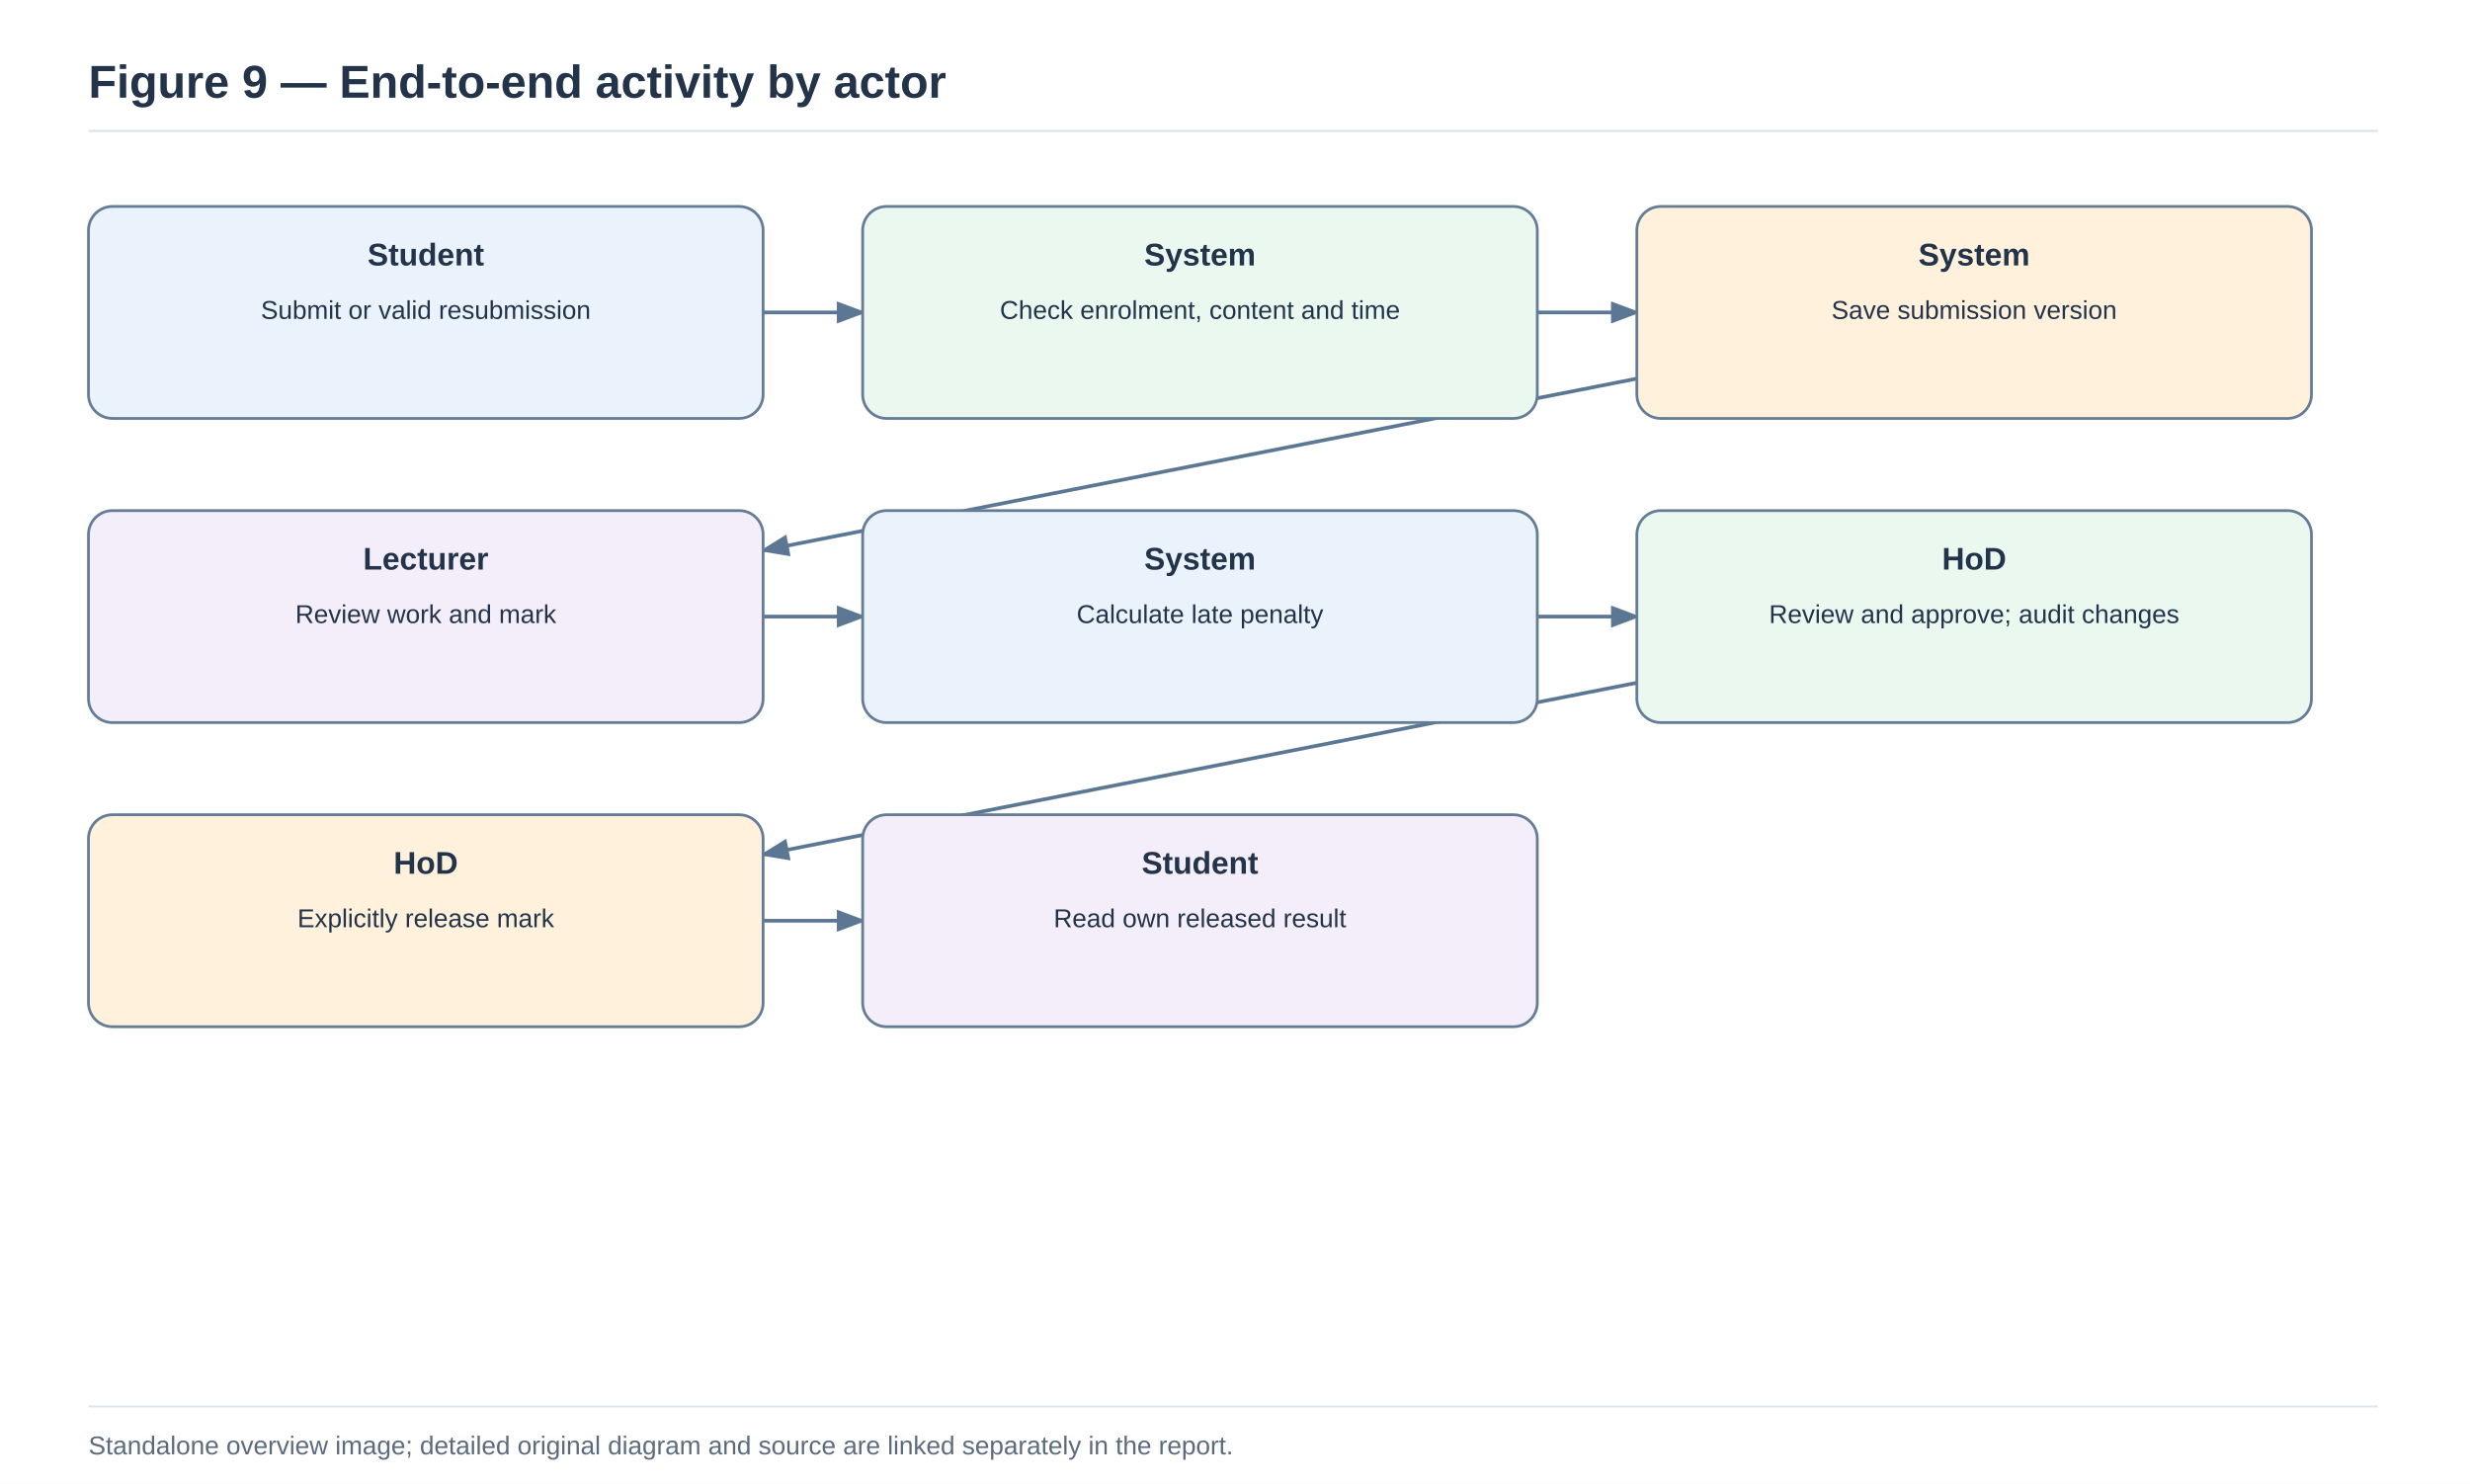
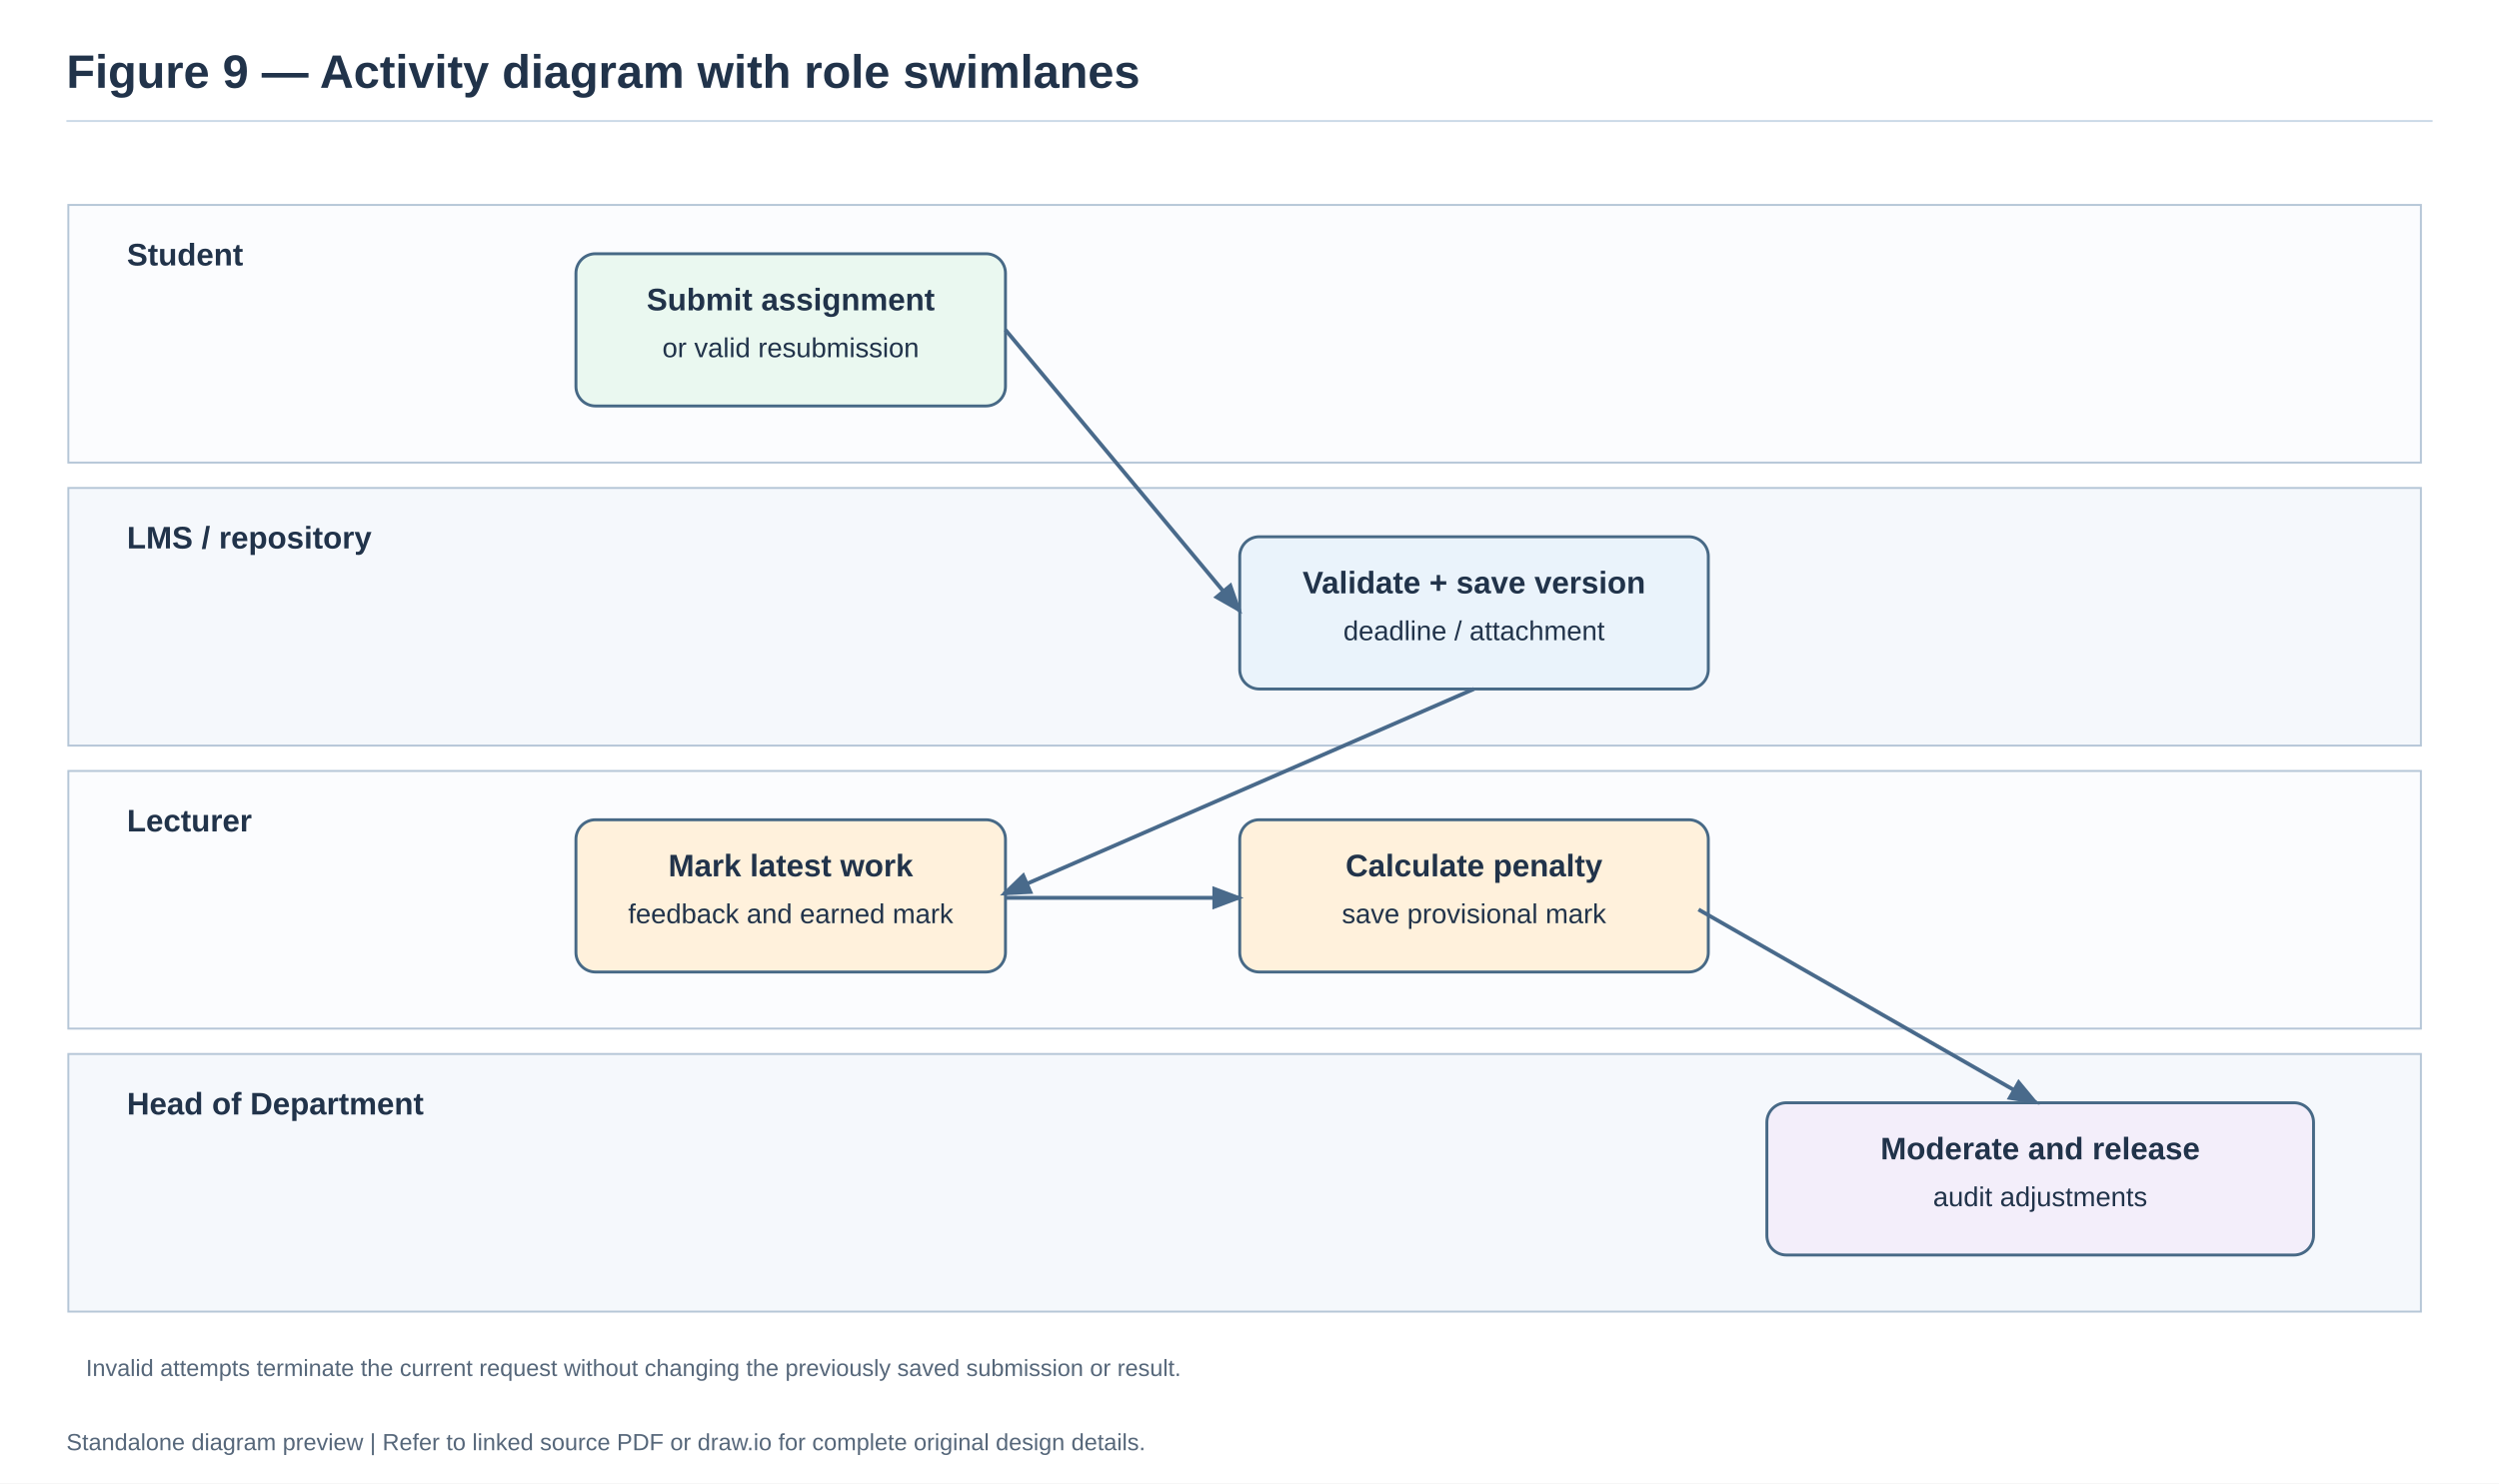
- <svg xmlns="http://www.w3.org/2000/svg" width="1340" height="805" viewBox="0 0 1340 805" role="img" aria-label="Figure 9 — End-to-end activity by actor">
-   <rect width="1340" height="805" fill="white" />
+ <svg xmlns="http://www.w3.org/2000/svg" width="1280" height="760" viewBox="0 0 1280 760" role="img" aria-label="Figure 9 — Activity diagram with role swimlanes">
  <defs>
-     <marker id="arrow" markerWidth="9" markerHeight="9" refX="7" refY="3" orient="auto">
-       <path d="M0 0 L0 6 L8 3Z" fill="#5C7794" />
+     <marker id="a" markerWidth="9" markerHeight="9" refX="7" refY="3" orient="auto">
+       <path d="M0 0L0 6L8 3Z" fill="#496A8B" />
    </marker>
  </defs>
-   <style>text{font-family:Arial,Helvetica,sans-serif;fill:#22334A}.heading{font-size:25px;font-weight:bold}.h{font-size:17px;font-weight:bold}.small{font-size:14px}.line{stroke:#5C7794;stroke-width:2;fill:none}.foot{font-size:14px;fill:#5B6B7D}</style>
-   <text x="48" y="53" class="heading">Figure 9 — End-to-end activity by actor</text>
-   <line x1="48" x2="1290" y1="71" y2="71" stroke="#D5DFE9" />
-   <path d="M414.0 169.5 L468.0 169.5" class="line" marker-end="url(#arrow)" />
-   <path d="M834.0 169.5 L888.0 169.5" class="line" marker-end="url(#arrow)" />
-   <path d="M888.0 205.4 L414.0 298.6" class="line" marker-end="url(#arrow)" />
-   <path d="M414.0 334.5 L468.0 334.5" class="line" marker-end="url(#arrow)" />
-   <path d="M834.0 334.5 L888.0 334.5" class="line" marker-end="url(#arrow)" />
-   <path d="M888.0 370.4 L414.0 463.6" class="line" marker-end="url(#arrow)" />
-   <path d="M414.0 499.5 L468.0 499.5" class="line" marker-end="url(#arrow)" />
-   <rect x="48" y="112" rx="13" width="366" height="115" fill="#EAF3FC" stroke="#647C96" stroke-width="1.5" />
-   <text x="231" y="144" text-anchor="middle" class="h">Student</text>
-   <text x="231" y="173" text-anchor="middle" class="small">Submit or valid resubmission</text>
-   <rect x="468" y="112" rx="13" width="366" height="115" fill="#EAF8F0" stroke="#647C96" stroke-width="1.5" />
-   <text x="651" y="144" text-anchor="middle" class="h">System</text>
-   <text x="651" y="173" text-anchor="middle" class="small">Check enrolment, content and time</text>
-   <rect x="888" y="112" rx="13" width="366" height="115" fill="#FFF1DC" stroke="#647C96" stroke-width="1.5" />
-   <text x="1071" y="144" text-anchor="middle" class="h">System</text>
-   <text x="1071" y="173" text-anchor="middle" class="small">Save submission version</text>
-   <rect x="48" y="277" rx="13" width="366" height="115" fill="#F3EEFA" stroke="#647C96" stroke-width="1.5" />
-   <text x="231" y="309" text-anchor="middle" class="h">Lecturer</text>
-   <text x="231" y="338" text-anchor="middle" class="small">Review work and mark</text>
-   <rect x="468" y="277" rx="13" width="366" height="115" fill="#EAF3FC" stroke="#647C96" stroke-width="1.5" />
-   <text x="651" y="309" text-anchor="middle" class="h">System</text>
-   <text x="651" y="338" text-anchor="middle" class="small">Calculate late penalty</text>
-   <rect x="888" y="277" rx="13" width="366" height="115" fill="#EAF8F0" stroke="#647C96" stroke-width="1.5" />
-   <text x="1071" y="309" text-anchor="middle" class="h">HoD</text>
-   <text x="1071" y="338" text-anchor="middle" class="small">Review and approve; audit changes</text>
-   <rect x="48" y="442" rx="13" width="366" height="115" fill="#FFF1DC" stroke="#647C96" stroke-width="1.5" />
-   <text x="231" y="474" text-anchor="middle" class="h">HoD</text>
-   <text x="231" y="503" text-anchor="middle" class="small">Explicitly release mark</text>
-   <rect x="468" y="442" rx="13" width="366" height="115" fill="#F3EEFA" stroke="#647C96" stroke-width="1.5" />
-   <text x="651" y="474" text-anchor="middle" class="h">Student</text>
-   <text x="651" y="503" text-anchor="middle" class="small">Read own released result</text>
-   <line x1="48" x2="1290" y1="763" y2="763" stroke="#DCE5ED" />
-   <text x="48" y="789" class="foot">Standalone overview image; detailed original diagram and source are linked separately in the report.</text>
+   <style>text{font-family:Arial,Helvetica,sans-serif;fill:#21334A}.t{font-size:24px;font-weight:bold}.h{font-size:16px;font-weight:bold}.s{font-size:14px}.x{font-size:12px;fill:#56677A}.edge{fill:none;stroke:#496A8B;stroke-width:2;marker-end:url(#a)}.line{stroke:#B8C7D6;stroke-width:1.3}</style>
+   <rect width="1280" height="760" fill="#fff" />
+   <text x="34" y="45" class="t">Figure 9 — Activity diagram with role swimlanes</text>
+   <line x1="34" y1="62" x2="1246" y2="62" stroke="#CBD9E7" />
+   <rect x="35" y="105" width="1205" height="132" fill="#FBFCFE" stroke="#B5C6D7" />
+   <text x="65" y="136" class="h">Student</text>
+   <rect x="35" y="250" width="1205" height="132" fill="#F5F8FC" stroke="#B5C6D7" />
+   <text x="65" y="281" class="h">LMS / repository</text>
+   <rect x="35" y="395" width="1205" height="132" fill="#FBFCFE" stroke="#B5C6D7" />
+   <text x="65" y="426" class="h">Lecturer</text>
+   <rect x="35" y="540" width="1205" height="132" fill="#F5F8FC" stroke="#B5C6D7" />
+   <text x="65" y="571" class="h">Head of Department</text>
+   <rect x="295" y="130" width="220" height="78" rx="10" fill="#EAF8F0" stroke="#476986" stroke-width="1.5" />
+   <text x="405" y="159" class="h" text-anchor="middle">Submit assignment</text>
+   <text x="405" y="183" class="s" text-anchor="middle">or valid resubmission</text>
+   <rect x="635" y="275" width="240" height="78" rx="10" fill="#EAF3FB" stroke="#476986" stroke-width="1.5" />
+   <text x="755" y="304" class="h" text-anchor="middle">Validate + save version</text>
+   <text x="755" y="328" class="s" text-anchor="middle">deadline / attachment</text>
+   <rect x="295" y="420" width="220" height="78" rx="10" fill="#FFF1DC" stroke="#476986" stroke-width="1.5" />
+   <text x="405" y="449" class="h" text-anchor="middle">Mark latest work</text>
+   <text x="405" y="473" class="s" text-anchor="middle">feedback and earned mark</text>
+   <rect x="635" y="420" width="240" height="78" rx="10" fill="#FFF1DC" stroke="#476986" stroke-width="1.5" />
+   <text x="755" y="449" class="h" text-anchor="middle">Calculate penalty</text>
+   <text x="755" y="473" class="s" text-anchor="middle">save provisional mark</text>
+   <rect x="905" y="565" width="280" height="78" rx="10" fill="#F3EEFA" stroke="#476986" stroke-width="1.5" />
+   <text x="1045" y="594" class="h" text-anchor="middle">Moderate and release</text>
+   <text x="1045" y="618" class="s" text-anchor="middle">audit adjustments</text>
+   <path d="M515 169 L635 313" class="edge" />
+   <path d="M755 353 L514 458" class="edge" />
+   <path d="M515 460 L635 460" class="edge" />
+   <path d="M870 466 L1043 565" class="edge" />
+   <text x="44" y="705" class="x">Invalid attempts terminate the current request without changing the previously saved submission or result.</text>
+   <text x="34" y="743" class="x">Standalone diagram preview | Refer to linked source PDF or draw.io for complete original design details.</text>
</svg>
